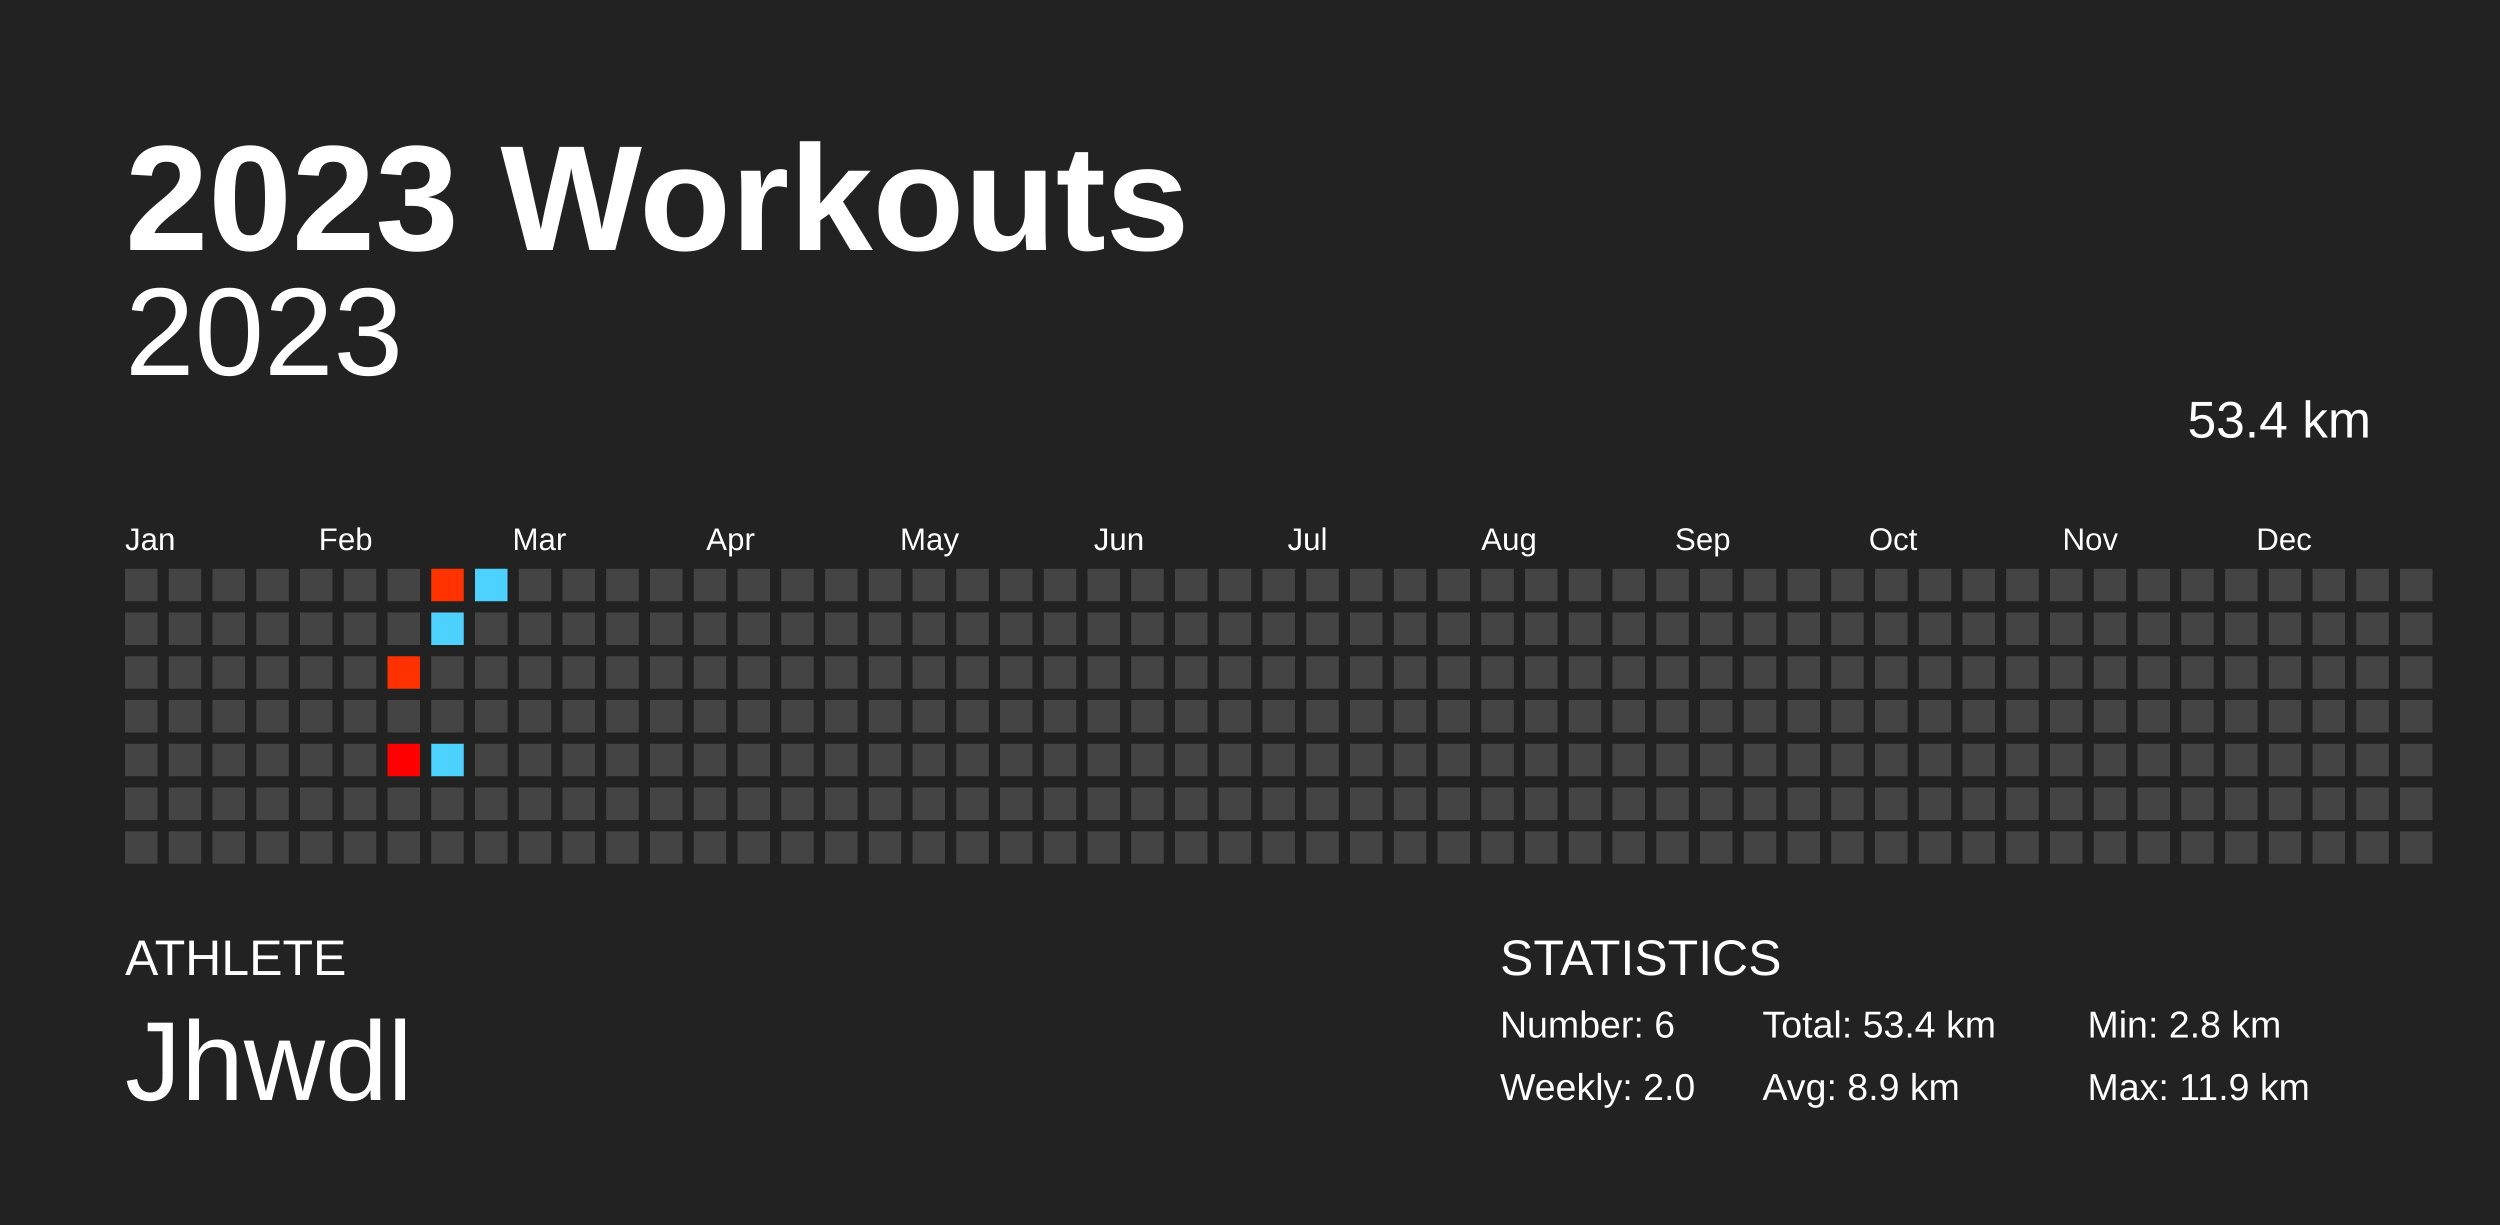
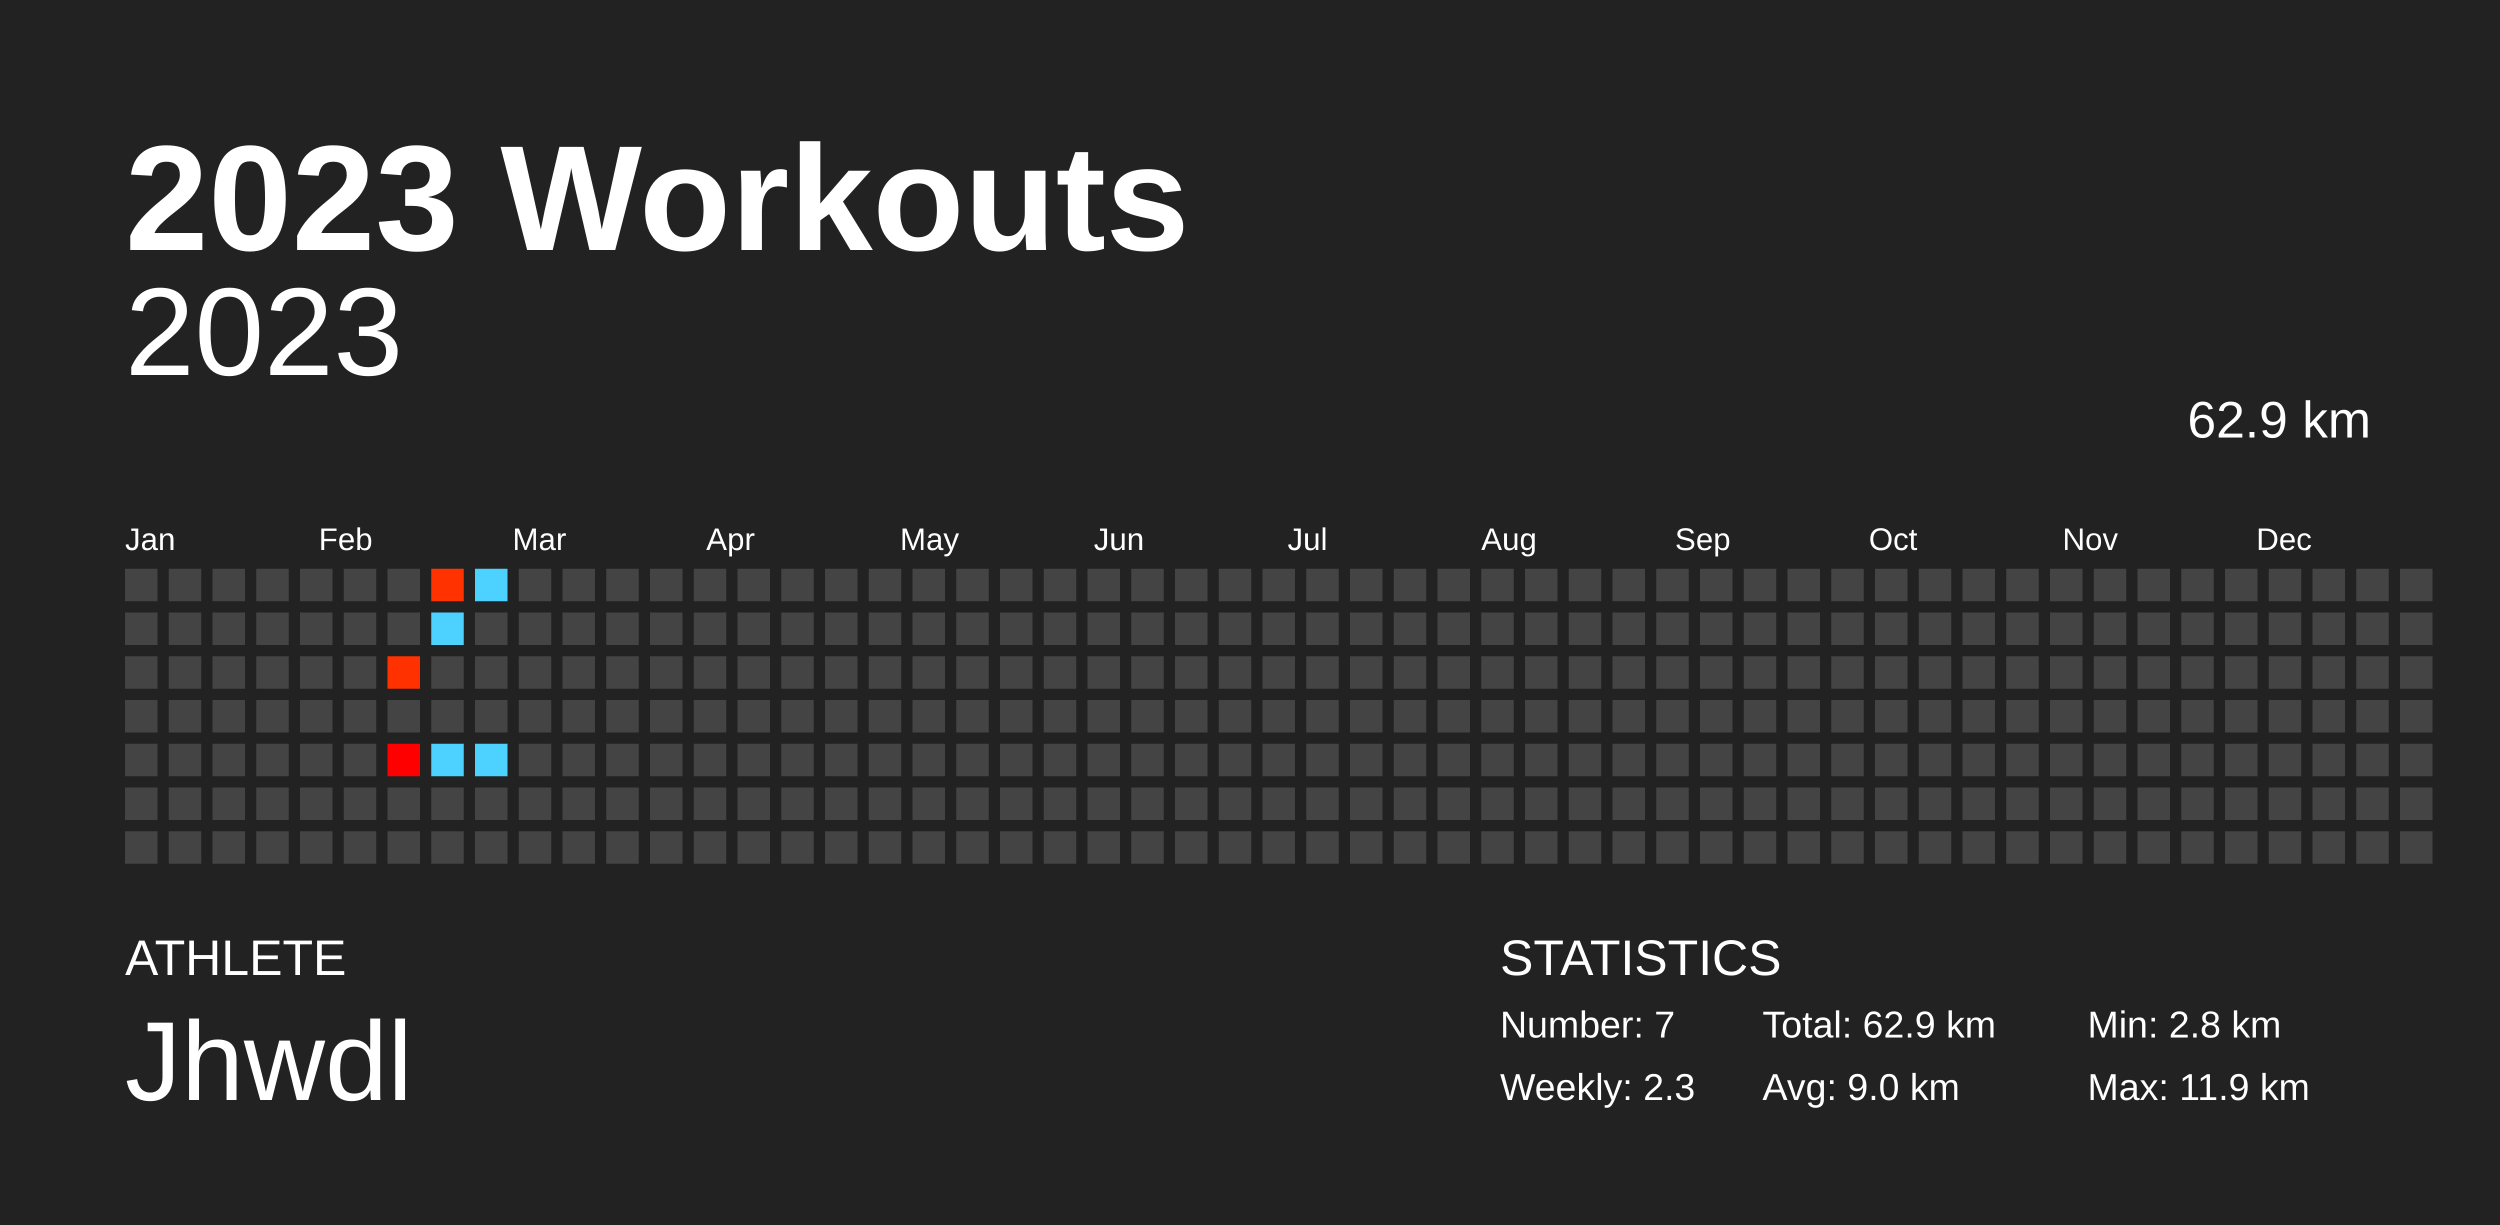
<svg xmlns="http://www.w3.org/2000/svg" baseProfile="full" height="98mm" version="1.1" viewBox="0,0,200,98" width="200mm">
  <defs />
  <rect fill="#222222" height="98" width="200" x="0" y="0" />
  <text fill="#FFFFFF" style="font-size:12px; font-family:Arial; font-weight:bold;" x="10" y="20">2023 Workouts</text>
  <text fill="#FFFFFF" style="font-size:4px; font-family:Arial" x="10" y="78">ATHLETE</text>
  <text fill="#FFFFFF" style="font-size:9px; font-family:Arial" x="10" y="88">Jhwdl</text>
  <text fill="#FFFFFF" style="font-size:4px; font-family:Arial" x="120" y="78">STATISTICS</text>
-   <text fill="#FFFFFF" style="font-size:3px; font-family:Arial" x="120" y="83">Number: 6</text>
-   <text fill="#FFFFFF" style="font-size:3px; font-family:Arial" x="120" y="88">Weekly: 2.0</text>
-   <text fill="#FFFFFF" style="font-size:3px; font-family:Arial" x="141" y="83">Total: 53.4 km</text>
-   <text fill="#FFFFFF" style="font-size:3px; font-family:Arial" x="141" y="88">Avg: 8.9 km</text>
+   <text fill="#FFFFFF" style="font-size:3px; font-family:Arial" x="120" y="83">Number: 7</text>
+   <text fill="#FFFFFF" style="font-size:3px; font-family:Arial" x="120" y="88">Weekly: 2.3</text>
+   <text fill="#FFFFFF" style="font-size:3px; font-family:Arial" x="141" y="83">Total: 62.9 km</text>
+   <text fill="#FFFFFF" style="font-size:3px; font-family:Arial" x="141" y="88">Avg: 9.0 km</text>
  <text fill="#FFFFFF" style="font-size:3px; font-family:Arial" x="167" y="83">Min: 2.8 km</text>
  <text fill="#FFFFFF" style="font-size:3px; font-family:Arial" x="167" y="88">Max: 11.9 km</text>
  <text alignment-baseline="hanging" fill="#FFFFFF" style="font-size:10.0px; font-family:Arial;" x="10" y="30">2023</text>
-   <text alignment-baseline="hanging" fill="#FFFFFF" style="font-size:4.125px; font-family:Arial;" x="175" y="35">53.4 km</text>
+   <text alignment-baseline="hanging" fill="#FFFFFF" style="font-size:4.125px; font-family:Arial;" x="175" y="35">62.9 km</text>
  <text fill="#FFFFFF" style="font-size:2.5px; font-family:Arial" x="10.0" y="44">Jan</text>
  <text fill="#FFFFFF" style="font-size:2.5px; font-family:Arial" x="25.5" y="44">Feb</text>
  <text fill="#FFFFFF" style="font-size:2.5px; font-family:Arial" x="41.0" y="44">Mar</text>
  <text fill="#FFFFFF" style="font-size:2.5px; font-family:Arial" x="56.5" y="44">Apr</text>
  <text fill="#FFFFFF" style="font-size:2.5px; font-family:Arial" x="72.0" y="44">May</text>
  <text fill="#FFFFFF" style="font-size:2.5px; font-family:Arial" x="87.5" y="44">Jun</text>
  <text fill="#FFFFFF" style="font-size:2.5px; font-family:Arial" x="103.0" y="44">Jul</text>
  <text fill="#FFFFFF" style="font-size:2.5px; font-family:Arial" x="118.5" y="44">Aug</text>
  <text fill="#FFFFFF" style="font-size:2.5px; font-family:Arial" x="134.0" y="44">Sep</text>
  <text fill="#FFFFFF" style="font-size:2.5px; font-family:Arial" x="149.5" y="44">Oct</text>
  <text fill="#FFFFFF" style="font-size:2.5px; font-family:Arial" x="165.0" y="44">Nov</text>
  <text fill="#FFFFFF" style="font-size:2.5px; font-family:Arial" x="180.5" y="44">Dec</text>
  <rect fill="#444444" height="2.6" width="2.6" x="10.0" y="45.5" />
  <rect fill="#444444" height="2.6" width="2.6" x="10.0" y="49.0" />
  <rect fill="#444444" height="2.6" width="2.6" x="10.0" y="52.5" />
  <rect fill="#444444" height="2.6" width="2.6" x="10.0" y="56.0" />
  <rect fill="#444444" height="2.6" width="2.6" x="10.0" y="59.5" />
  <rect fill="#444444" height="2.6" width="2.6" x="10.0" y="63.0" />
  <rect fill="#444444" height="2.6" width="2.6" x="10.0" y="66.5" />
  <rect fill="#444444" height="2.6" width="2.6" x="13.5" y="45.5" />
  <rect fill="#444444" height="2.6" width="2.6" x="13.5" y="49.0" />
  <rect fill="#444444" height="2.6" width="2.6" x="13.5" y="52.5" />
  <rect fill="#444444" height="2.6" width="2.6" x="13.5" y="56.0" />
  <rect fill="#444444" height="2.6" width="2.6" x="13.5" y="59.5" />
  <rect fill="#444444" height="2.6" width="2.6" x="13.5" y="63.0" />
  <rect fill="#444444" height="2.6" width="2.6" x="13.5" y="66.5" />
  <rect fill="#444444" height="2.6" width="2.6" x="17.0" y="45.5" />
  <rect fill="#444444" height="2.6" width="2.6" x="17.0" y="49.0" />
  <rect fill="#444444" height="2.6" width="2.6" x="17.0" y="52.5" />
  <rect fill="#444444" height="2.6" width="2.6" x="17.0" y="56.0" />
  <rect fill="#444444" height="2.6" width="2.6" x="17.0" y="59.5" />
  <rect fill="#444444" height="2.6" width="2.6" x="17.0" y="63.0" />
  <rect fill="#444444" height="2.6" width="2.6" x="17.0" y="66.5" />
  <rect fill="#444444" height="2.6" width="2.6" x="20.5" y="45.5" />
  <rect fill="#444444" height="2.6" width="2.6" x="20.5" y="49.0" />
  <rect fill="#444444" height="2.6" width="2.6" x="20.5" y="52.5" />
  <rect fill="#444444" height="2.6" width="2.6" x="20.5" y="56.0" />
  <rect fill="#444444" height="2.6" width="2.6" x="20.5" y="59.5" />
  <rect fill="#444444" height="2.6" width="2.6" x="20.5" y="63.0" />
  <rect fill="#444444" height="2.6" width="2.6" x="20.5" y="66.5" />
  <rect fill="#444444" height="2.6" width="2.6" x="24.0" y="45.5" />
  <rect fill="#444444" height="2.6" width="2.6" x="24.0" y="49.0" />
  <rect fill="#444444" height="2.6" width="2.6" x="24.0" y="52.5" />
  <rect fill="#444444" height="2.6" width="2.6" x="24.0" y="56.0" />
  <rect fill="#444444" height="2.6" width="2.6" x="24.0" y="59.5" />
  <rect fill="#444444" height="2.6" width="2.6" x="24.0" y="63.0" />
  <rect fill="#444444" height="2.6" width="2.6" x="24.0" y="66.5" />
  <rect fill="#444444" height="2.6" width="2.6" x="27.5" y="45.5" />
  <rect fill="#444444" height="2.6" width="2.6" x="27.5" y="49.0" />
  <rect fill="#444444" height="2.6" width="2.6" x="27.5" y="52.5" />
  <rect fill="#444444" height="2.6" width="2.6" x="27.5" y="56.0" />
  <rect fill="#444444" height="2.6" width="2.6" x="27.5" y="59.5" />
  <rect fill="#444444" height="2.6" width="2.6" x="27.5" y="63.0" />
  <rect fill="#444444" height="2.6" width="2.6" x="27.5" y="66.5" />
  <rect fill="#444444" height="2.6" width="2.6" x="31.0" y="45.5" />
  <rect fill="#444444" height="2.6" width="2.6" x="31.0" y="49.0" />
  <rect fill="#ff3100" height="2.6" width="2.6" x="31.0" y="52.5" />
  <rect fill="#444444" height="2.6" width="2.6" x="31.0" y="56.0" />
  <rect fill="#ff0000" height="2.6" width="2.6" x="31.0" y="59.5" />
  <rect fill="#444444" height="2.6" width="2.6" x="31.0" y="63.0" />
  <rect fill="#444444" height="2.6" width="2.6" x="31.0" y="66.5" />
  <rect fill="#ff3200" height="2.6" width="2.6" x="34.5" y="45.5" />
  <rect fill="#4dd2ff" height="2.6" width="2.6" x="34.5" y="49.0" />
  <rect fill="#444444" height="2.6" width="2.6" x="34.5" y="52.5" />
  <rect fill="#444444" height="2.6" width="2.6" x="34.5" y="56.0" />
  <rect fill="#4dd2ff" height="2.6" width="2.6" x="34.5" y="59.5" />
  <rect fill="#444444" height="2.6" width="2.6" x="34.5" y="63.0" />
  <rect fill="#444444" height="2.6" width="2.6" x="34.5" y="66.5" />
  <rect fill="#4dd2ff" height="2.6" width="2.6" x="38.0" y="45.5" />
  <rect fill="#444444" height="2.6" width="2.6" x="38.0" y="49.0" />
  <rect fill="#444444" height="2.6" width="2.6" x="38.0" y="52.5" />
  <rect fill="#444444" height="2.6" width="2.6" x="38.0" y="56.0" />
-   <rect fill="#444444" height="2.6" width="2.6" x="38.0" y="59.5" />
+   <rect fill="#4dd2ff" height="2.6" width="2.6" x="38.0" y="59.5" />
  <rect fill="#444444" height="2.6" width="2.6" x="38.0" y="63.0" />
  <rect fill="#444444" height="2.6" width="2.6" x="38.0" y="66.5" />
  <rect fill="#444444" height="2.6" width="2.6" x="41.5" y="45.5" />
  <rect fill="#444444" height="2.6" width="2.6" x="41.5" y="49.0" />
  <rect fill="#444444" height="2.6" width="2.6" x="41.5" y="52.5" />
  <rect fill="#444444" height="2.6" width="2.6" x="41.5" y="56.0" />
  <rect fill="#444444" height="2.6" width="2.6" x="41.5" y="59.5" />
  <rect fill="#444444" height="2.6" width="2.6" x="41.5" y="63.0" />
  <rect fill="#444444" height="2.6" width="2.6" x="41.5" y="66.5" />
  <rect fill="#444444" height="2.6" width="2.6" x="45.0" y="45.5" />
  <rect fill="#444444" height="2.6" width="2.6" x="45.0" y="49.0" />
  <rect fill="#444444" height="2.6" width="2.6" x="45.0" y="52.5" />
  <rect fill="#444444" height="2.6" width="2.6" x="45.0" y="56.0" />
  <rect fill="#444444" height="2.6" width="2.6" x="45.0" y="59.5" />
  <rect fill="#444444" height="2.6" width="2.6" x="45.0" y="63.0" />
  <rect fill="#444444" height="2.6" width="2.6" x="45.0" y="66.5" />
  <rect fill="#444444" height="2.6" width="2.6" x="48.5" y="45.5" />
  <rect fill="#444444" height="2.6" width="2.6" x="48.5" y="49.0" />
  <rect fill="#444444" height="2.6" width="2.6" x="48.5" y="52.5" />
  <rect fill="#444444" height="2.6" width="2.6" x="48.5" y="56.0" />
  <rect fill="#444444" height="2.6" width="2.6" x="48.5" y="59.5" />
  <rect fill="#444444" height="2.6" width="2.6" x="48.5" y="63.0" />
  <rect fill="#444444" height="2.6" width="2.6" x="48.5" y="66.5" />
  <rect fill="#444444" height="2.6" width="2.6" x="52.0" y="45.5" />
  <rect fill="#444444" height="2.6" width="2.6" x="52.0" y="49.0" />
  <rect fill="#444444" height="2.6" width="2.6" x="52.0" y="52.5" />
  <rect fill="#444444" height="2.6" width="2.6" x="52.0" y="56.0" />
  <rect fill="#444444" height="2.6" width="2.6" x="52.0" y="59.5" />
  <rect fill="#444444" height="2.6" width="2.6" x="52.0" y="63.0" />
  <rect fill="#444444" height="2.6" width="2.6" x="52.0" y="66.5" />
  <rect fill="#444444" height="2.6" width="2.6" x="55.5" y="45.5" />
  <rect fill="#444444" height="2.6" width="2.6" x="55.5" y="49.0" />
  <rect fill="#444444" height="2.6" width="2.6" x="55.5" y="52.5" />
  <rect fill="#444444" height="2.6" width="2.6" x="55.5" y="56.0" />
  <rect fill="#444444" height="2.6" width="2.6" x="55.5" y="59.5" />
  <rect fill="#444444" height="2.6" width="2.6" x="55.5" y="63.0" />
  <rect fill="#444444" height="2.6" width="2.6" x="55.5" y="66.5" />
  <rect fill="#444444" height="2.6" width="2.6" x="59.0" y="45.5" />
  <rect fill="#444444" height="2.6" width="2.6" x="59.0" y="49.0" />
  <rect fill="#444444" height="2.6" width="2.6" x="59.0" y="52.5" />
  <rect fill="#444444" height="2.6" width="2.6" x="59.0" y="56.0" />
  <rect fill="#444444" height="2.6" width="2.6" x="59.0" y="59.5" />
  <rect fill="#444444" height="2.6" width="2.6" x="59.0" y="63.0" />
  <rect fill="#444444" height="2.6" width="2.6" x="59.0" y="66.5" />
  <rect fill="#444444" height="2.6" width="2.6" x="62.5" y="45.5" />
  <rect fill="#444444" height="2.6" width="2.6" x="62.5" y="49.0" />
  <rect fill="#444444" height="2.6" width="2.6" x="62.5" y="52.5" />
  <rect fill="#444444" height="2.6" width="2.6" x="62.5" y="56.0" />
  <rect fill="#444444" height="2.6" width="2.6" x="62.5" y="59.5" />
  <rect fill="#444444" height="2.6" width="2.6" x="62.5" y="63.0" />
  <rect fill="#444444" height="2.6" width="2.6" x="62.5" y="66.5" />
  <rect fill="#444444" height="2.6" width="2.6" x="66.0" y="45.5" />
  <rect fill="#444444" height="2.6" width="2.6" x="66.0" y="49.0" />
  <rect fill="#444444" height="2.6" width="2.6" x="66.0" y="52.5" />
  <rect fill="#444444" height="2.6" width="2.6" x="66.0" y="56.0" />
  <rect fill="#444444" height="2.6" width="2.6" x="66.0" y="59.5" />
  <rect fill="#444444" height="2.6" width="2.6" x="66.0" y="63.0" />
  <rect fill="#444444" height="2.6" width="2.6" x="66.0" y="66.5" />
  <rect fill="#444444" height="2.6" width="2.6" x="69.5" y="45.5" />
  <rect fill="#444444" height="2.6" width="2.6" x="69.5" y="49.0" />
  <rect fill="#444444" height="2.6" width="2.6" x="69.5" y="52.5" />
  <rect fill="#444444" height="2.6" width="2.6" x="69.5" y="56.0" />
  <rect fill="#444444" height="2.6" width="2.6" x="69.5" y="59.5" />
  <rect fill="#444444" height="2.6" width="2.6" x="69.5" y="63.0" />
  <rect fill="#444444" height="2.6" width="2.6" x="69.5" y="66.5" />
  <rect fill="#444444" height="2.6" width="2.6" x="73.0" y="45.5" />
  <rect fill="#444444" height="2.6" width="2.6" x="73.0" y="49.0" />
  <rect fill="#444444" height="2.6" width="2.6" x="73.0" y="52.5" />
  <rect fill="#444444" height="2.6" width="2.6" x="73.0" y="56.0" />
  <rect fill="#444444" height="2.6" width="2.6" x="73.0" y="59.5" />
  <rect fill="#444444" height="2.6" width="2.6" x="73.0" y="63.0" />
  <rect fill="#444444" height="2.6" width="2.6" x="73.0" y="66.5" />
  <rect fill="#444444" height="2.6" width="2.6" x="76.5" y="45.5" />
  <rect fill="#444444" height="2.6" width="2.6" x="76.5" y="49.0" />
  <rect fill="#444444" height="2.6" width="2.6" x="76.5" y="52.5" />
  <rect fill="#444444" height="2.6" width="2.6" x="76.5" y="56.0" />
  <rect fill="#444444" height="2.6" width="2.6" x="76.5" y="59.5" />
  <rect fill="#444444" height="2.6" width="2.6" x="76.5" y="63.0" />
  <rect fill="#444444" height="2.6" width="2.6" x="76.5" y="66.5" />
  <rect fill="#444444" height="2.6" width="2.6" x="80.0" y="45.5" />
  <rect fill="#444444" height="2.6" width="2.6" x="80.0" y="49.0" />
  <rect fill="#444444" height="2.6" width="2.6" x="80.0" y="52.5" />
  <rect fill="#444444" height="2.6" width="2.6" x="80.0" y="56.0" />
  <rect fill="#444444" height="2.6" width="2.6" x="80.0" y="59.5" />
  <rect fill="#444444" height="2.6" width="2.6" x="80.0" y="63.0" />
  <rect fill="#444444" height="2.6" width="2.6" x="80.0" y="66.5" />
  <rect fill="#444444" height="2.6" width="2.6" x="83.5" y="45.5" />
  <rect fill="#444444" height="2.6" width="2.6" x="83.5" y="49.0" />
  <rect fill="#444444" height="2.6" width="2.6" x="83.5" y="52.5" />
  <rect fill="#444444" height="2.6" width="2.6" x="83.5" y="56.0" />
  <rect fill="#444444" height="2.6" width="2.6" x="83.5" y="59.5" />
  <rect fill="#444444" height="2.6" width="2.6" x="83.5" y="63.0" />
  <rect fill="#444444" height="2.6" width="2.6" x="83.5" y="66.5" />
  <rect fill="#444444" height="2.6" width="2.6" x="87.0" y="45.5" />
  <rect fill="#444444" height="2.6" width="2.6" x="87.0" y="49.0" />
  <rect fill="#444444" height="2.6" width="2.6" x="87.0" y="52.5" />
  <rect fill="#444444" height="2.6" width="2.6" x="87.0" y="56.0" />
  <rect fill="#444444" height="2.6" width="2.6" x="87.0" y="59.5" />
  <rect fill="#444444" height="2.6" width="2.6" x="87.0" y="63.0" />
  <rect fill="#444444" height="2.6" width="2.6" x="87.0" y="66.5" />
  <rect fill="#444444" height="2.6" width="2.6" x="90.5" y="45.5" />
  <rect fill="#444444" height="2.6" width="2.6" x="90.5" y="49.0" />
  <rect fill="#444444" height="2.6" width="2.6" x="90.5" y="52.5" />
  <rect fill="#444444" height="2.6" width="2.6" x="90.5" y="56.0" />
  <rect fill="#444444" height="2.6" width="2.6" x="90.5" y="59.5" />
  <rect fill="#444444" height="2.6" width="2.6" x="90.5" y="63.0" />
  <rect fill="#444444" height="2.6" width="2.6" x="90.5" y="66.5" />
  <rect fill="#444444" height="2.6" width="2.6" x="94.0" y="45.5" />
  <rect fill="#444444" height="2.6" width="2.6" x="94.0" y="49.0" />
  <rect fill="#444444" height="2.6" width="2.6" x="94.0" y="52.5" />
  <rect fill="#444444" height="2.6" width="2.6" x="94.0" y="56.0" />
  <rect fill="#444444" height="2.6" width="2.6" x="94.0" y="59.5" />
  <rect fill="#444444" height="2.6" width="2.6" x="94.0" y="63.0" />
  <rect fill="#444444" height="2.6" width="2.6" x="94.0" y="66.5" />
  <rect fill="#444444" height="2.6" width="2.6" x="97.5" y="45.5" />
  <rect fill="#444444" height="2.6" width="2.6" x="97.5" y="49.0" />
  <rect fill="#444444" height="2.6" width="2.6" x="97.5" y="52.5" />
  <rect fill="#444444" height="2.6" width="2.6" x="97.5" y="56.0" />
  <rect fill="#444444" height="2.6" width="2.6" x="97.5" y="59.5" />
  <rect fill="#444444" height="2.6" width="2.6" x="97.5" y="63.0" />
  <rect fill="#444444" height="2.6" width="2.6" x="97.5" y="66.5" />
  <rect fill="#444444" height="2.6" width="2.6" x="101.0" y="45.5" />
  <rect fill="#444444" height="2.6" width="2.6" x="101.0" y="49.0" />
  <rect fill="#444444" height="2.6" width="2.6" x="101.0" y="52.5" />
  <rect fill="#444444" height="2.6" width="2.6" x="101.0" y="56.0" />
  <rect fill="#444444" height="2.6" width="2.6" x="101.0" y="59.5" />
  <rect fill="#444444" height="2.6" width="2.6" x="101.0" y="63.0" />
  <rect fill="#444444" height="2.6" width="2.6" x="101.0" y="66.5" />
  <rect fill="#444444" height="2.6" width="2.6" x="104.5" y="45.5" />
  <rect fill="#444444" height="2.6" width="2.6" x="104.5" y="49.0" />
  <rect fill="#444444" height="2.6" width="2.6" x="104.5" y="52.5" />
  <rect fill="#444444" height="2.6" width="2.6" x="104.5" y="56.0" />
  <rect fill="#444444" height="2.6" width="2.6" x="104.5" y="59.5" />
  <rect fill="#444444" height="2.6" width="2.6" x="104.5" y="63.0" />
  <rect fill="#444444" height="2.6" width="2.6" x="104.5" y="66.5" />
  <rect fill="#444444" height="2.6" width="2.6" x="108.0" y="45.5" />
  <rect fill="#444444" height="2.6" width="2.6" x="108.0" y="49.0" />
  <rect fill="#444444" height="2.6" width="2.6" x="108.0" y="52.5" />
  <rect fill="#444444" height="2.6" width="2.6" x="108.0" y="56.0" />
  <rect fill="#444444" height="2.6" width="2.6" x="108.0" y="59.5" />
  <rect fill="#444444" height="2.6" width="2.6" x="108.0" y="63.0" />
  <rect fill="#444444" height="2.6" width="2.6" x="108.0" y="66.5" />
  <rect fill="#444444" height="2.6" width="2.6" x="111.5" y="45.5" />
  <rect fill="#444444" height="2.6" width="2.6" x="111.5" y="49.0" />
  <rect fill="#444444" height="2.6" width="2.6" x="111.5" y="52.5" />
  <rect fill="#444444" height="2.6" width="2.6" x="111.5" y="56.0" />
  <rect fill="#444444" height="2.6" width="2.6" x="111.5" y="59.5" />
  <rect fill="#444444" height="2.6" width="2.6" x="111.5" y="63.0" />
  <rect fill="#444444" height="2.6" width="2.6" x="111.5" y="66.5" />
  <rect fill="#444444" height="2.6" width="2.6" x="115.0" y="45.5" />
  <rect fill="#444444" height="2.6" width="2.6" x="115.0" y="49.0" />
  <rect fill="#444444" height="2.6" width="2.6" x="115.0" y="52.5" />
  <rect fill="#444444" height="2.6" width="2.6" x="115.0" y="56.0" />
  <rect fill="#444444" height="2.6" width="2.6" x="115.0" y="59.5" />
  <rect fill="#444444" height="2.6" width="2.6" x="115.0" y="63.0" />
  <rect fill="#444444" height="2.6" width="2.6" x="115.0" y="66.5" />
  <rect fill="#444444" height="2.6" width="2.6" x="118.5" y="45.5" />
  <rect fill="#444444" height="2.6" width="2.6" x="118.5" y="49.0" />
  <rect fill="#444444" height="2.6" width="2.6" x="118.5" y="52.5" />
  <rect fill="#444444" height="2.6" width="2.6" x="118.5" y="56.0" />
  <rect fill="#444444" height="2.6" width="2.6" x="118.5" y="59.5" />
  <rect fill="#444444" height="2.6" width="2.6" x="118.5" y="63.0" />
  <rect fill="#444444" height="2.6" width="2.6" x="118.5" y="66.5" />
  <rect fill="#444444" height="2.6" width="2.6" x="122.0" y="45.5" />
  <rect fill="#444444" height="2.6" width="2.6" x="122.0" y="49.0" />
  <rect fill="#444444" height="2.6" width="2.6" x="122.0" y="52.5" />
  <rect fill="#444444" height="2.6" width="2.6" x="122.0" y="56.0" />
  <rect fill="#444444" height="2.6" width="2.6" x="122.0" y="59.5" />
  <rect fill="#444444" height="2.6" width="2.6" x="122.0" y="63.0" />
  <rect fill="#444444" height="2.6" width="2.6" x="122.0" y="66.5" />
  <rect fill="#444444" height="2.6" width="2.6" x="125.5" y="45.5" />
  <rect fill="#444444" height="2.6" width="2.6" x="125.5" y="49.0" />
  <rect fill="#444444" height="2.6" width="2.6" x="125.5" y="52.5" />
  <rect fill="#444444" height="2.6" width="2.6" x="125.5" y="56.0" />
  <rect fill="#444444" height="2.6" width="2.6" x="125.5" y="59.5" />
  <rect fill="#444444" height="2.6" width="2.6" x="125.5" y="63.0" />
  <rect fill="#444444" height="2.6" width="2.6" x="125.5" y="66.5" />
  <rect fill="#444444" height="2.6" width="2.6" x="129.0" y="45.5" />
  <rect fill="#444444" height="2.6" width="2.6" x="129.0" y="49.0" />
  <rect fill="#444444" height="2.6" width="2.6" x="129.0" y="52.5" />
  <rect fill="#444444" height="2.6" width="2.6" x="129.0" y="56.0" />
  <rect fill="#444444" height="2.6" width="2.6" x="129.0" y="59.5" />
  <rect fill="#444444" height="2.6" width="2.6" x="129.0" y="63.0" />
  <rect fill="#444444" height="2.6" width="2.6" x="129.0" y="66.5" />
  <rect fill="#444444" height="2.6" width="2.6" x="132.5" y="45.5" />
  <rect fill="#444444" height="2.6" width="2.6" x="132.5" y="49.0" />
  <rect fill="#444444" height="2.6" width="2.6" x="132.5" y="52.5" />
  <rect fill="#444444" height="2.6" width="2.6" x="132.5" y="56.0" />
  <rect fill="#444444" height="2.6" width="2.6" x="132.5" y="59.5" />
  <rect fill="#444444" height="2.6" width="2.6" x="132.5" y="63.0" />
  <rect fill="#444444" height="2.6" width="2.6" x="132.5" y="66.5" />
  <rect fill="#444444" height="2.6" width="2.6" x="136.0" y="45.5" />
  <rect fill="#444444" height="2.6" width="2.6" x="136.0" y="49.0" />
  <rect fill="#444444" height="2.6" width="2.6" x="136.0" y="52.5" />
  <rect fill="#444444" height="2.6" width="2.6" x="136.0" y="56.0" />
  <rect fill="#444444" height="2.6" width="2.6" x="136.0" y="59.5" />
  <rect fill="#444444" height="2.6" width="2.6" x="136.0" y="63.0" />
  <rect fill="#444444" height="2.6" width="2.6" x="136.0" y="66.5" />
  <rect fill="#444444" height="2.6" width="2.6" x="139.5" y="45.5" />
  <rect fill="#444444" height="2.6" width="2.6" x="139.5" y="49.0" />
  <rect fill="#444444" height="2.6" width="2.6" x="139.5" y="52.5" />
  <rect fill="#444444" height="2.6" width="2.6" x="139.5" y="56.0" />
  <rect fill="#444444" height="2.6" width="2.6" x="139.5" y="59.5" />
  <rect fill="#444444" height="2.6" width="2.6" x="139.5" y="63.0" />
  <rect fill="#444444" height="2.6" width="2.6" x="139.5" y="66.5" />
  <rect fill="#444444" height="2.6" width="2.6" x="143.0" y="45.5" />
  <rect fill="#444444" height="2.6" width="2.6" x="143.0" y="49.0" />
  <rect fill="#444444" height="2.6" width="2.6" x="143.0" y="52.5" />
  <rect fill="#444444" height="2.6" width="2.6" x="143.0" y="56.0" />
  <rect fill="#444444" height="2.6" width="2.6" x="143.0" y="59.5" />
  <rect fill="#444444" height="2.6" width="2.6" x="143.0" y="63.0" />
  <rect fill="#444444" height="2.6" width="2.6" x="143.0" y="66.5" />
  <rect fill="#444444" height="2.6" width="2.6" x="146.5" y="45.5" />
  <rect fill="#444444" height="2.6" width="2.6" x="146.5" y="49.0" />
  <rect fill="#444444" height="2.6" width="2.6" x="146.5" y="52.5" />
  <rect fill="#444444" height="2.6" width="2.6" x="146.5" y="56.0" />
  <rect fill="#444444" height="2.6" width="2.6" x="146.5" y="59.5" />
  <rect fill="#444444" height="2.6" width="2.6" x="146.5" y="63.0" />
  <rect fill="#444444" height="2.6" width="2.6" x="146.5" y="66.5" />
  <rect fill="#444444" height="2.6" width="2.6" x="150.0" y="45.5" />
  <rect fill="#444444" height="2.6" width="2.6" x="150.0" y="49.0" />
  <rect fill="#444444" height="2.6" width="2.6" x="150.0" y="52.5" />
  <rect fill="#444444" height="2.6" width="2.6" x="150.0" y="56.0" />
  <rect fill="#444444" height="2.6" width="2.6" x="150.0" y="59.5" />
  <rect fill="#444444" height="2.6" width="2.6" x="150.0" y="63.0" />
  <rect fill="#444444" height="2.6" width="2.6" x="150.0" y="66.5" />
  <rect fill="#444444" height="2.6" width="2.6" x="153.5" y="45.5" />
  <rect fill="#444444" height="2.6" width="2.6" x="153.5" y="49.0" />
  <rect fill="#444444" height="2.6" width="2.6" x="153.5" y="52.5" />
  <rect fill="#444444" height="2.6" width="2.6" x="153.5" y="56.0" />
  <rect fill="#444444" height="2.6" width="2.6" x="153.5" y="59.5" />
  <rect fill="#444444" height="2.6" width="2.6" x="153.5" y="63.0" />
  <rect fill="#444444" height="2.6" width="2.6" x="153.5" y="66.5" />
  <rect fill="#444444" height="2.6" width="2.6" x="157.0" y="45.5" />
  <rect fill="#444444" height="2.6" width="2.6" x="157.0" y="49.0" />
  <rect fill="#444444" height="2.6" width="2.6" x="157.0" y="52.5" />
  <rect fill="#444444" height="2.6" width="2.6" x="157.0" y="56.0" />
  <rect fill="#444444" height="2.6" width="2.6" x="157.0" y="59.5" />
  <rect fill="#444444" height="2.6" width="2.6" x="157.0" y="63.0" />
  <rect fill="#444444" height="2.6" width="2.6" x="157.0" y="66.5" />
  <rect fill="#444444" height="2.6" width="2.6" x="160.5" y="45.5" />
  <rect fill="#444444" height="2.6" width="2.6" x="160.5" y="49.0" />
  <rect fill="#444444" height="2.6" width="2.6" x="160.5" y="52.5" />
  <rect fill="#444444" height="2.6" width="2.6" x="160.5" y="56.0" />
  <rect fill="#444444" height="2.6" width="2.6" x="160.5" y="59.5" />
  <rect fill="#444444" height="2.6" width="2.6" x="160.5" y="63.0" />
  <rect fill="#444444" height="2.6" width="2.6" x="160.5" y="66.5" />
  <rect fill="#444444" height="2.6" width="2.6" x="164.0" y="45.5" />
  <rect fill="#444444" height="2.6" width="2.6" x="164.0" y="49.0" />
  <rect fill="#444444" height="2.6" width="2.6" x="164.0" y="52.5" />
  <rect fill="#444444" height="2.6" width="2.6" x="164.0" y="56.0" />
  <rect fill="#444444" height="2.6" width="2.6" x="164.0" y="59.5" />
  <rect fill="#444444" height="2.6" width="2.6" x="164.0" y="63.0" />
  <rect fill="#444444" height="2.6" width="2.6" x="164.0" y="66.5" />
  <rect fill="#444444" height="2.6" width="2.6" x="167.5" y="45.5" />
  <rect fill="#444444" height="2.6" width="2.6" x="167.5" y="49.0" />
  <rect fill="#444444" height="2.6" width="2.6" x="167.5" y="52.5" />
  <rect fill="#444444" height="2.6" width="2.6" x="167.5" y="56.0" />
  <rect fill="#444444" height="2.6" width="2.6" x="167.5" y="59.5" />
  <rect fill="#444444" height="2.6" width="2.6" x="167.5" y="63.0" />
  <rect fill="#444444" height="2.6" width="2.6" x="167.5" y="66.5" />
  <rect fill="#444444" height="2.6" width="2.6" x="171.0" y="45.5" />
  <rect fill="#444444" height="2.6" width="2.6" x="171.0" y="49.0" />
  <rect fill="#444444" height="2.6" width="2.6" x="171.0" y="52.5" />
  <rect fill="#444444" height="2.6" width="2.6" x="171.0" y="56.0" />
  <rect fill="#444444" height="2.6" width="2.6" x="171.0" y="59.5" />
  <rect fill="#444444" height="2.6" width="2.6" x="171.0" y="63.0" />
  <rect fill="#444444" height="2.6" width="2.6" x="171.0" y="66.5" />
  <rect fill="#444444" height="2.6" width="2.6" x="174.5" y="45.5" />
  <rect fill="#444444" height="2.6" width="2.6" x="174.5" y="49.0" />
  <rect fill="#444444" height="2.6" width="2.6" x="174.5" y="52.5" />
  <rect fill="#444444" height="2.6" width="2.6" x="174.5" y="56.0" />
  <rect fill="#444444" height="2.6" width="2.6" x="174.5" y="59.5" />
  <rect fill="#444444" height="2.6" width="2.6" x="174.5" y="63.0" />
  <rect fill="#444444" height="2.6" width="2.6" x="174.5" y="66.5" />
  <rect fill="#444444" height="2.6" width="2.6" x="178.0" y="45.5" />
  <rect fill="#444444" height="2.6" width="2.6" x="178.0" y="49.0" />
  <rect fill="#444444" height="2.6" width="2.6" x="178.0" y="52.5" />
  <rect fill="#444444" height="2.6" width="2.6" x="178.0" y="56.0" />
  <rect fill="#444444" height="2.6" width="2.6" x="178.0" y="59.5" />
  <rect fill="#444444" height="2.6" width="2.6" x="178.0" y="63.0" />
  <rect fill="#444444" height="2.6" width="2.6" x="178.0" y="66.5" />
  <rect fill="#444444" height="2.6" width="2.6" x="181.5" y="45.5" />
  <rect fill="#444444" height="2.6" width="2.6" x="181.5" y="49.0" />
  <rect fill="#444444" height="2.6" width="2.6" x="181.5" y="52.5" />
  <rect fill="#444444" height="2.6" width="2.6" x="181.5" y="56.0" />
  <rect fill="#444444" height="2.6" width="2.6" x="181.5" y="59.5" />
  <rect fill="#444444" height="2.6" width="2.6" x="181.5" y="63.0" />
  <rect fill="#444444" height="2.6" width="2.6" x="181.5" y="66.5" />
  <rect fill="#444444" height="2.6" width="2.6" x="185.0" y="45.5" />
  <rect fill="#444444" height="2.6" width="2.6" x="185.0" y="49.0" />
  <rect fill="#444444" height="2.6" width="2.6" x="185.0" y="52.5" />
  <rect fill="#444444" height="2.6" width="2.6" x="185.0" y="56.0" />
  <rect fill="#444444" height="2.6" width="2.6" x="185.0" y="59.5" />
  <rect fill="#444444" height="2.6" width="2.6" x="185.0" y="63.0" />
  <rect fill="#444444" height="2.6" width="2.6" x="185.0" y="66.5" />
  <rect fill="#444444" height="2.6" width="2.6" x="188.5" y="45.5" />
  <rect fill="#444444" height="2.6" width="2.6" x="188.5" y="49.0" />
  <rect fill="#444444" height="2.6" width="2.6" x="188.5" y="52.5" />
  <rect fill="#444444" height="2.6" width="2.6" x="188.5" y="56.0" />
  <rect fill="#444444" height="2.6" width="2.6" x="188.5" y="59.5" />
  <rect fill="#444444" height="2.6" width="2.6" x="188.5" y="63.0" />
  <rect fill="#444444" height="2.6" width="2.6" x="188.5" y="66.5" />
  <rect fill="#444444" height="2.6" width="2.6" x="192.0" y="45.5" />
  <rect fill="#444444" height="2.6" width="2.6" x="192.0" y="49.0" />
  <rect fill="#444444" height="2.6" width="2.6" x="192.0" y="52.5" />
  <rect fill="#444444" height="2.6" width="2.6" x="192.0" y="56.0" />
  <rect fill="#444444" height="2.6" width="2.6" x="192.0" y="59.5" />
  <rect fill="#444444" height="2.6" width="2.6" x="192.0" y="63.0" />
  <rect fill="#444444" height="2.6" width="2.6" x="192.0" y="66.5" />
</svg>
